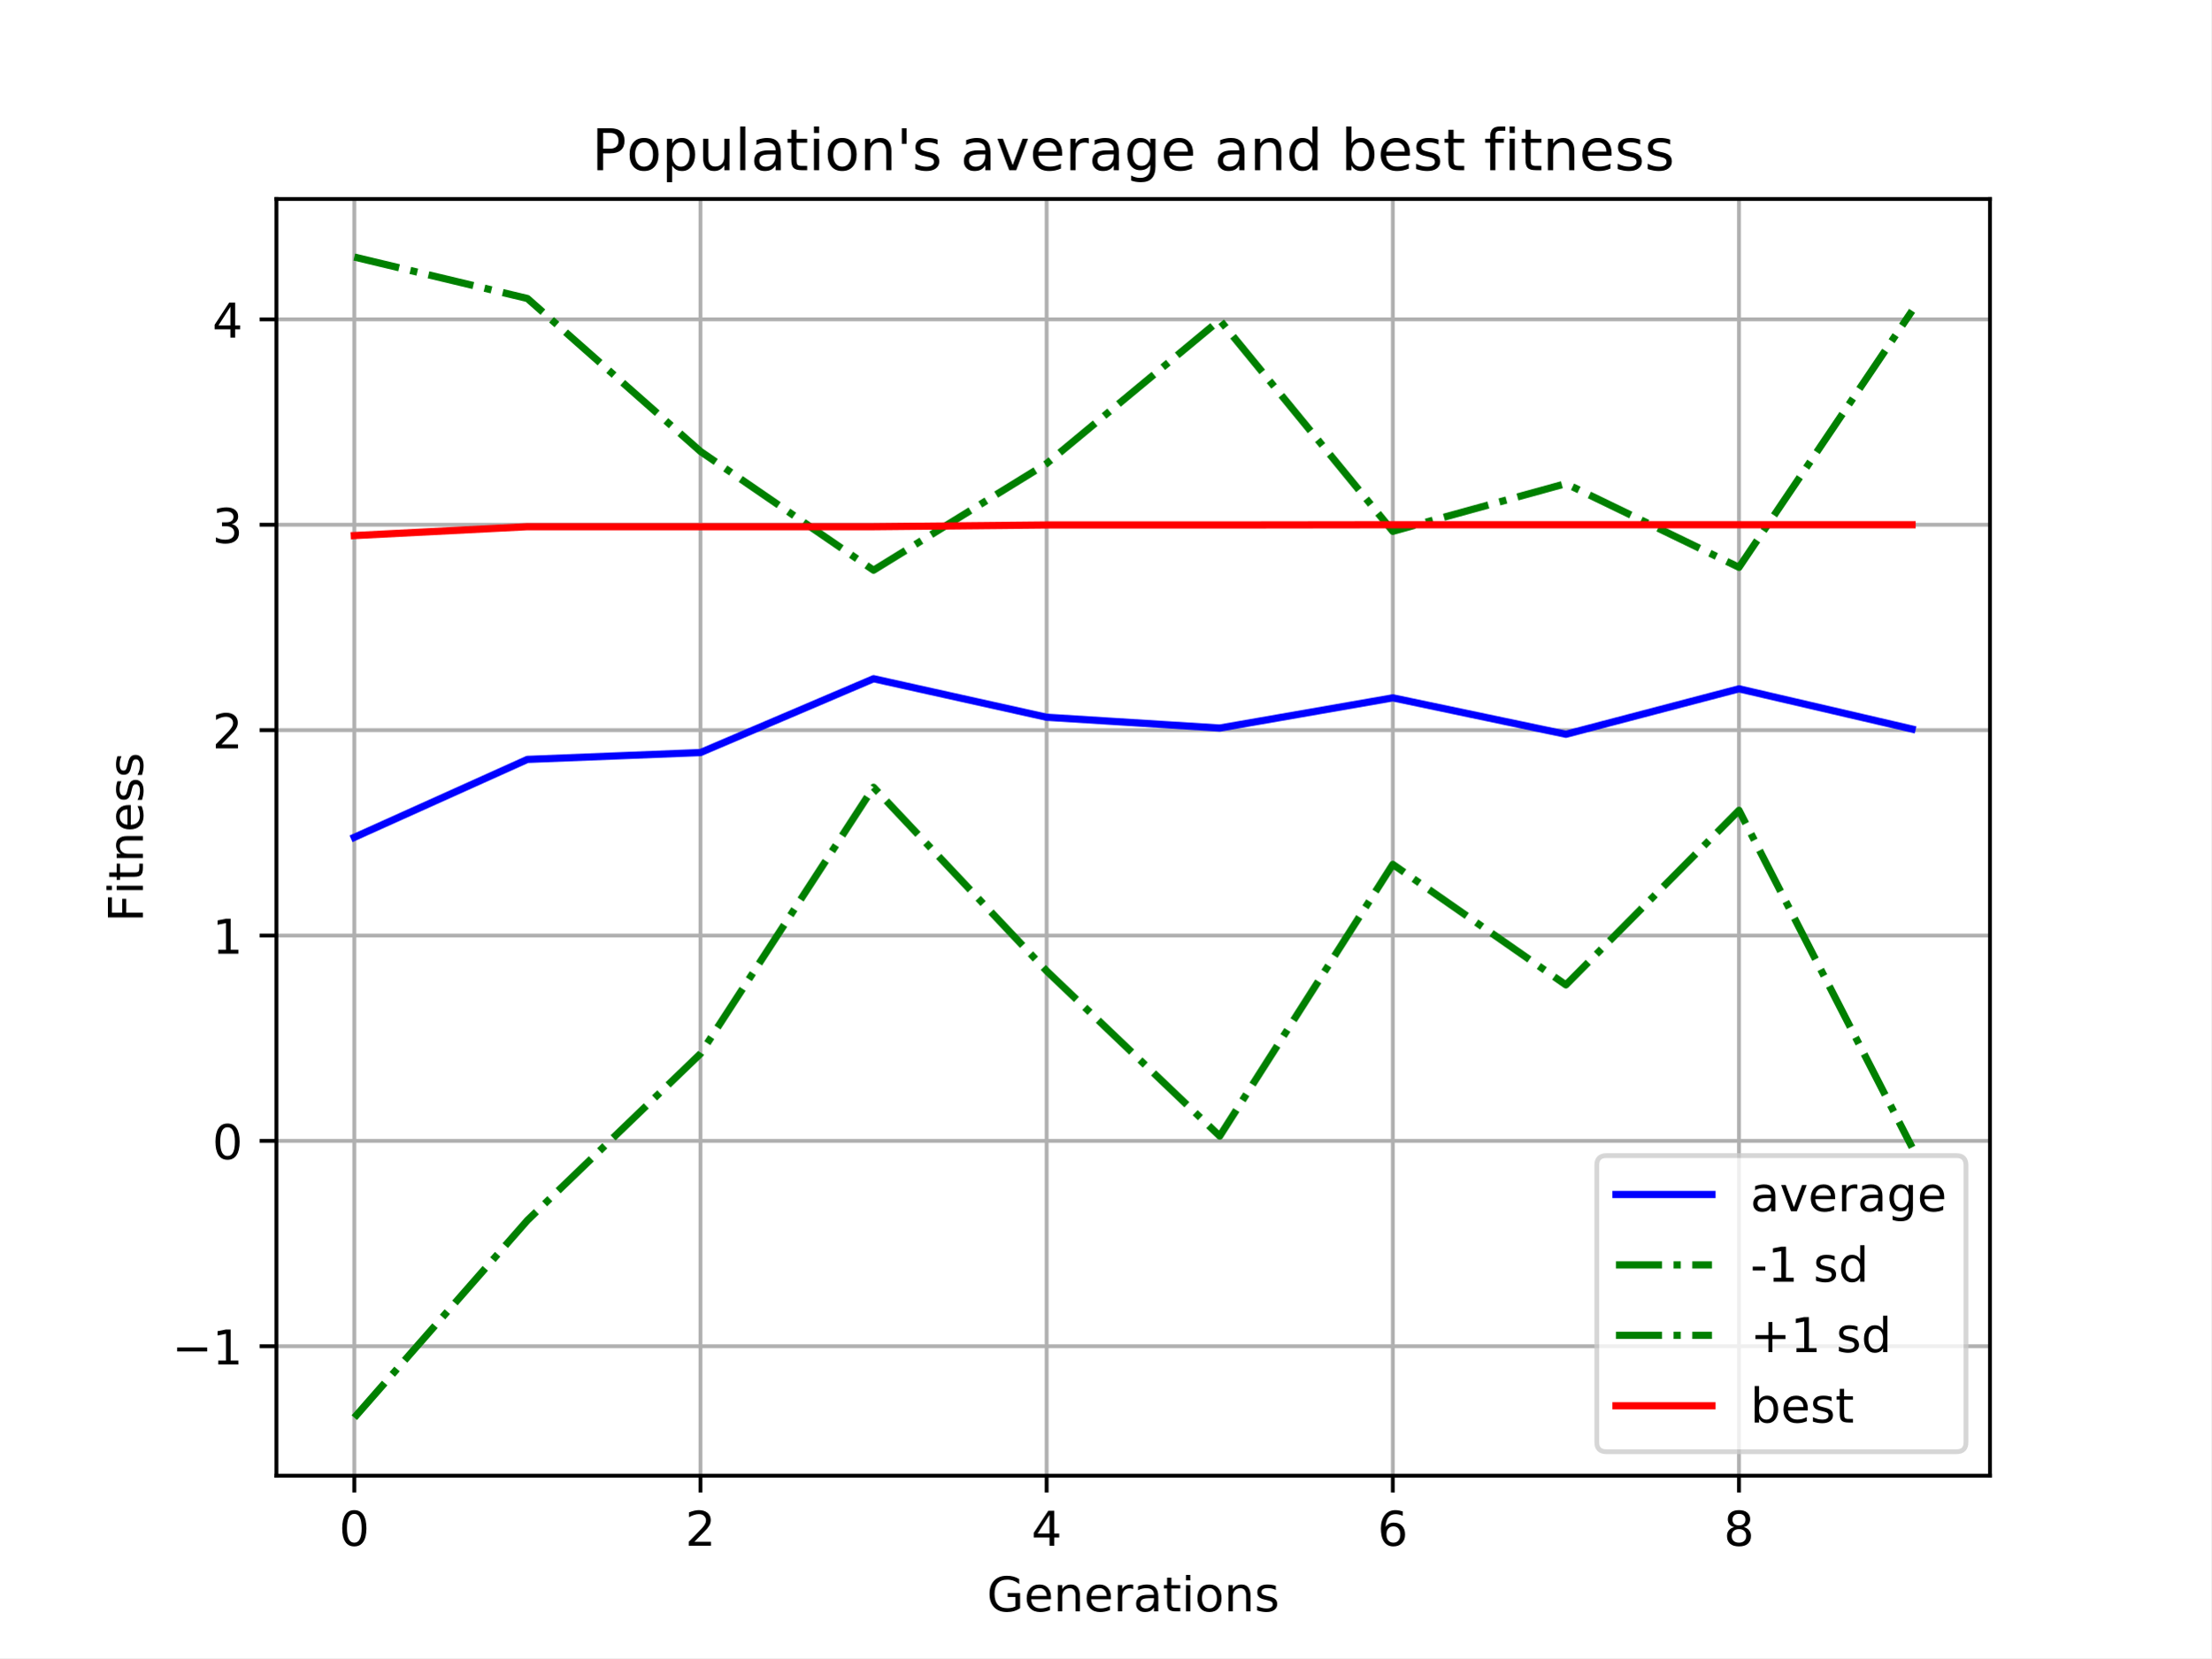
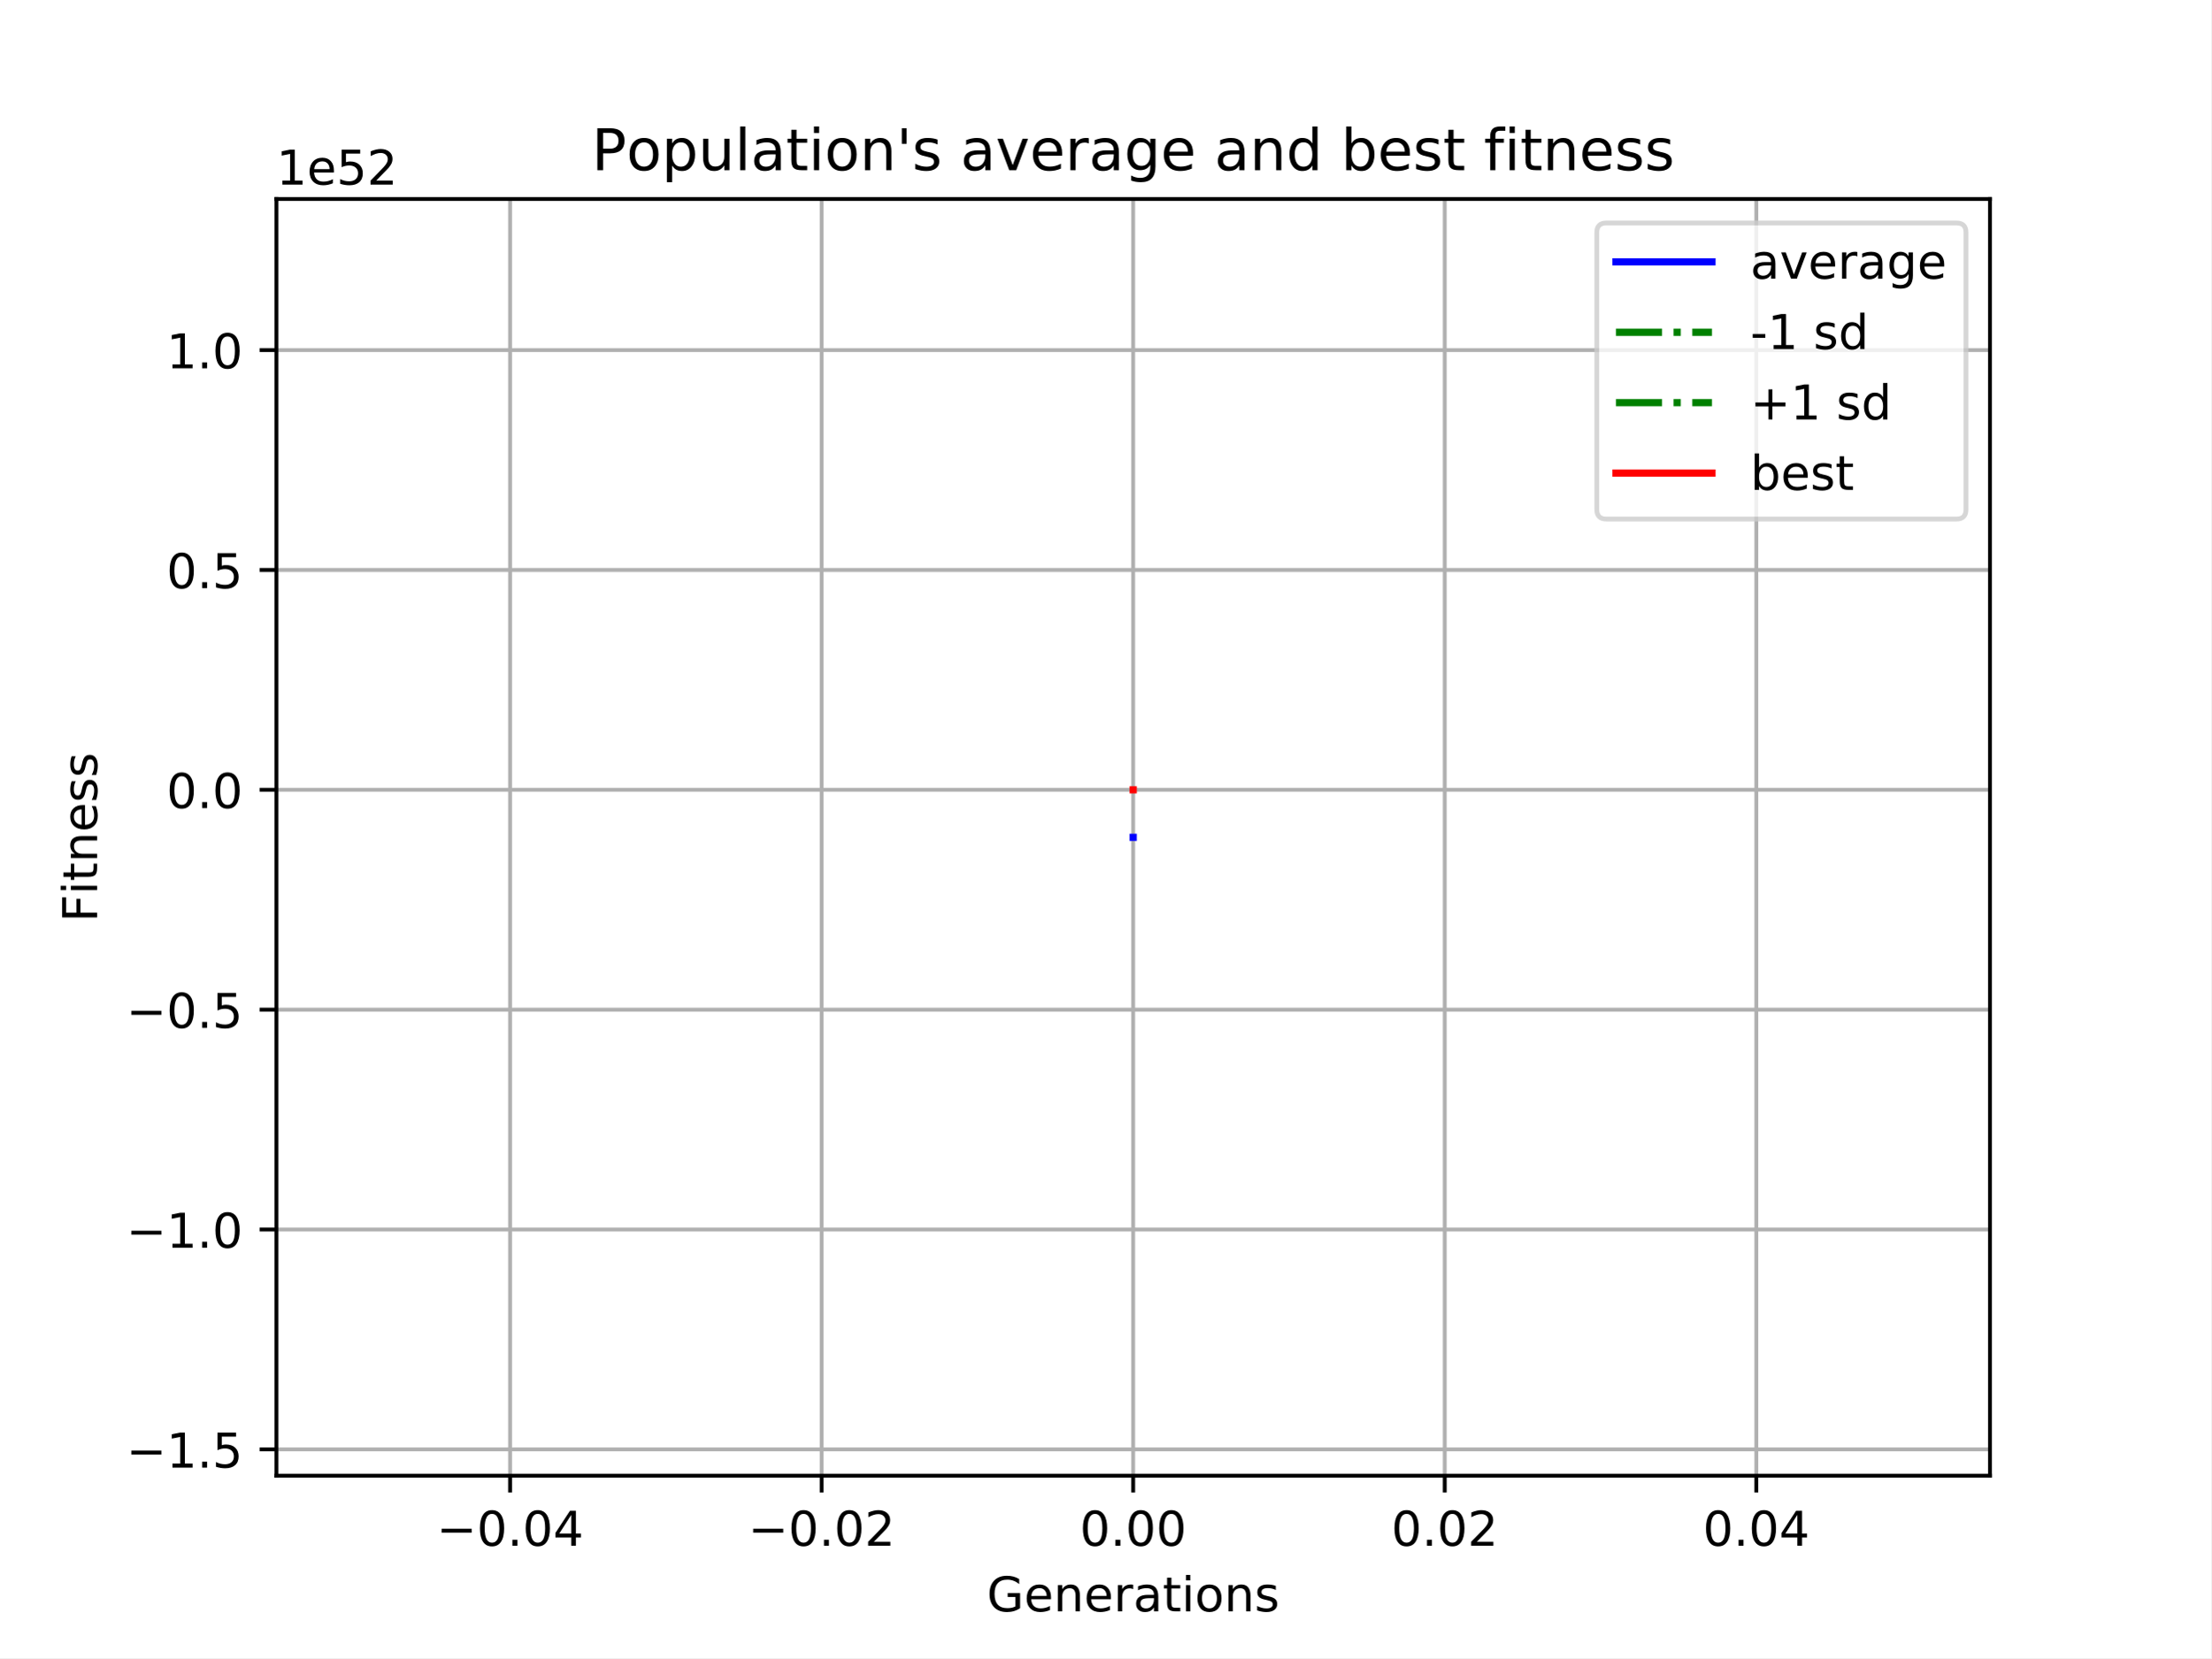
<svg xmlns="http://www.w3.org/2000/svg" xmlns:xlink="http://www.w3.org/1999/xlink" height="345.6pt" version="1.1" viewBox="0 0 460.8 345.6" width="460.8pt">
  <defs>
    <style type="text/css">
*{stroke-linecap:butt;stroke-linejoin:round;}
  </style>
  </defs>
  <g id="figure_1">
    <g id="patch_1">
      <path d="M 0 345.6  L 460.8 345.6  L 460.8 0  L 0 0  z " style="fill:#ffffff;" />
    </g>
    <g id="axes_1">
      <g id="patch_2">
        <path d="M 57.6 307.584  L 414.72 307.584  L 414.72 41.472  L 57.6 41.472  z " style="fill:#ffffff;" />
      </g>
      <g id="matplotlib.axis_1">
        <g id="xtick_1">
          <g id="line2d_1">
-             <path clip-path="url(#p80ff43884c)" d="M 73.833 307.584  L 73.833 41.472  " style="fill:none;stroke:#b0b0b0;stroke-linecap:square;stroke-width:0.8;" />
+             <path clip-path="url(#peaf23729f9)" d="M 106.298 307.584  L 106.298 41.472  " style="fill:none;stroke:#b0b0b0;stroke-linecap:square;stroke-width:0.8;" />
          </g>
          <g id="line2d_2">
            <defs>
-               <path d="M 0 0  L 0 3.5  " id="m657354c89e" style="stroke:#000000;stroke-width:0.8;" />
+               <path d="M 0 0  L 0 3.5  " id="m3211b37a2e" style="stroke:#000000;stroke-width:0.8;" />
            </defs>
            <g>
-               <use style="stroke:#000000;stroke-width:0.8;" x="73.833" xlink:href="#m657354c89e" y="307.584" />
+               <use style="stroke:#000000;stroke-width:0.8;" x="106.298" xlink:href="#m3211b37a2e" y="307.584" />
            </g>
          </g>
          <g id="text_1">
            <defs>
+               <path d="M 10.594 35.5  L 73.188 35.5  L 73.188 27.203  L 10.594 27.203  z " id="DejaVuSans-8722" />
              <path d="M 31.781 66.406  Q 24.172 66.406 20.328 58.906  Q 16.5 51.422 16.5 36.375  Q 16.5 21.391 20.328 13.891  Q 24.172 6.391 31.781 6.391  Q 39.453 6.391 43.281 13.891  Q 47.125 21.391 47.125 36.375  Q 47.125 51.422 43.281 58.906  Q 39.453 66.406 31.781 66.406  z M 31.781 74.219  Q 44.047 74.219 50.516 64.516  Q 56.984 54.828 56.984 36.375  Q 56.984 17.969 50.516 8.266  Q 44.047 -1.422 31.781 -1.422  Q 19.531 -1.422 13.062 8.266  Q 6.594 17.969 6.594 36.375  Q 6.594 54.828 13.062 64.516  Q 19.531 74.219 31.781 74.219  z " id="DejaVuSans-48" />
+               <path d="M 10.688 12.406  L 21 12.406  L 21 0  L 10.688 0  z " id="DejaVuSans-46" />
+               <path d="M 37.797 64.312  L 12.891 25.391  L 37.797 25.391  z M 35.203 72.906  L 47.609 72.906  L 47.609 25.391  L 58.016 25.391  L 58.016 17.188  L 47.609 17.188  L 47.609 0  L 37.797 0  L 37.797 17.188  L 4.891 17.188  L 4.891 26.703  z " id="DejaVuSans-52" />
            </defs>
-             <g transform="translate(70.65148 322.1824)scale(0.1 -0.1)">
-               <use xlink:href="#DejaVuSans-48" />
+             <g transform="translate(90.97553 322.1824)scale(0.1 -0.1)">
+               <use xlink:href="#DejaVuSans-8722" />
+               <use x="83.789" xlink:href="#DejaVuSans-48" />
+               <use x="147.412" xlink:href="#DejaVuSans-46" />
+               <use x="179.199" xlink:href="#DejaVuSans-48" />
+               <use x="242.822" xlink:href="#DejaVuSans-52" />
            </g>
          </g>
        </g>
        <g id="xtick_2">
          <g id="line2d_3">
-             <path clip-path="url(#p80ff43884c)" d="M 145.978 307.584  L 145.978 41.472  " style="fill:none;stroke:#b0b0b0;stroke-linecap:square;stroke-width:0.8;" />
+             <path clip-path="url(#peaf23729f9)" d="M 171.229 307.584  L 171.229 41.472  " style="fill:none;stroke:#b0b0b0;stroke-linecap:square;stroke-width:0.8;" />
          </g>
          <g id="line2d_4">
            <g>
-               <use style="stroke:#000000;stroke-width:0.8;" x="145.978" xlink:href="#m657354c89e" y="307.584" />
+               <use style="stroke:#000000;stroke-width:0.8;" x="171.229" xlink:href="#m3211b37a2e" y="307.584" />
            </g>
          </g>
          <g id="text_2">
            <defs>
              <path d="M 19.188 8.297  L 53.609 8.297  L 53.609 0  L 7.328 0  L 7.328 8.297  Q 12.938 14.109 22.625 23.891  Q 32.328 33.688 34.812 36.531  Q 39.547 41.844 41.422 45.531  Q 43.312 49.219 43.312 52.781  Q 43.312 58.594 39.234 62.25  Q 35.156 65.922 28.609 65.922  Q 23.969 65.922 18.812 64.312  Q 13.672 62.703 7.812 59.422  L 7.812 69.391  Q 13.766 71.781 18.938 73  Q 24.125 74.219 28.422 74.219  Q 39.75 74.219 46.484 68.547  Q 53.219 62.891 53.219 53.422  Q 53.219 48.922 51.531 44.891  Q 49.859 40.875 45.406 35.406  Q 44.188 33.984 37.641 27.219  Q 31.109 20.453 19.188 8.297  z " id="DejaVuSans-50" />
            </defs>
-             <g transform="translate(142.7969 322.1824)scale(0.1 -0.1)">
-               <use xlink:href="#DejaVuSans-50" />
+             <g transform="translate(155.9064 322.1824)scale(0.1 -0.1)">
+               <use xlink:href="#DejaVuSans-8722" />
+               <use x="83.789" xlink:href="#DejaVuSans-48" />
+               <use x="147.412" xlink:href="#DejaVuSans-46" />
+               <use x="179.199" xlink:href="#DejaVuSans-48" />
+               <use x="242.822" xlink:href="#DejaVuSans-50" />
            </g>
          </g>
        </g>
        <g id="xtick_3">
          <g id="line2d_5">
-             <path clip-path="url(#p80ff43884c)" d="M 218.124 307.584  L 218.124 41.472  " style="fill:none;stroke:#b0b0b0;stroke-linecap:square;stroke-width:0.8;" />
+             <path clip-path="url(#peaf23729f9)" d="M 236.16 307.584  L 236.16 41.472  " style="fill:none;stroke:#b0b0b0;stroke-linecap:square;stroke-width:0.8;" />
          </g>
          <g id="line2d_6">
            <g>
-               <use style="stroke:#000000;stroke-width:0.8;" x="218.124" xlink:href="#m657354c89e" y="307.584" />
+               <use style="stroke:#000000;stroke-width:0.8;" x="236.16" xlink:href="#m3211b37a2e" y="307.584" />
            </g>
          </g>
          <g id="text_3">
-             <defs>
-               <path d="M 37.797 64.312  L 12.891 25.391  L 37.797 25.391  z M 35.203 72.906  L 47.609 72.906  L 47.609 25.391  L 58.016 25.391  L 58.016 17.188  L 47.609 17.188  L 47.609 0  L 37.797 0  L 37.797 17.188  L 4.891 17.188  L 4.891 26.703  z " id="DejaVuSans-52" />
-             </defs>
-             <g transform="translate(214.9424 322.1824)scale(0.1 -0.1)">
-               <use xlink:href="#DejaVuSans-52" />
+             <g transform="translate(225.0272 322.1824)scale(0.1 -0.1)">
+               <use xlink:href="#DejaVuSans-48" />
+               <use x="63.623" xlink:href="#DejaVuSans-46" />
+               <use x="95.41" xlink:href="#DejaVuSans-48" />
+               <use x="159.033" xlink:href="#DejaVuSans-48" />
            </g>
          </g>
        </g>
        <g id="xtick_4">
          <g id="line2d_7">
-             <path clip-path="url(#p80ff43884c)" d="M 290.269 307.584  L 290.269 41.472  " style="fill:none;stroke:#b0b0b0;stroke-linecap:square;stroke-width:0.8;" />
+             <path clip-path="url(#peaf23729f9)" d="M 301.091 307.584  L 301.091 41.472  " style="fill:none;stroke:#b0b0b0;stroke-linecap:square;stroke-width:0.8;" />
          </g>
          <g id="line2d_8">
            <g>
-               <use style="stroke:#000000;stroke-width:0.8;" x="290.269" xlink:href="#m657354c89e" y="307.584" />
+               <use style="stroke:#000000;stroke-width:0.8;" x="301.091" xlink:href="#m3211b37a2e" y="307.584" />
            </g>
          </g>
          <g id="text_4">
-             <defs>
-               <path d="M 33.016 40.375  Q 26.375 40.375 22.484 35.828  Q 18.609 31.297 18.609 23.391  Q 18.609 15.531 22.484 10.953  Q 26.375 6.391 33.016 6.391  Q 39.656 6.391 43.531 10.953  Q 47.406 15.531 47.406 23.391  Q 47.406 31.297 43.531 35.828  Q 39.656 40.375 33.016 40.375  z M 52.594 71.297  L 52.594 62.312  Q 48.875 64.062 45.094 64.984  Q 41.312 65.922 37.594 65.922  Q 27.828 65.922 22.672 59.328  Q 17.531 52.734 16.797 39.406  Q 19.672 43.656 24.016 45.922  Q 28.375 48.188 33.594 48.188  Q 44.578 48.188 50.953 41.516  Q 57.328 34.859 57.328 23.391  Q 57.328 12.156 50.688 5.359  Q 44.047 -1.422 33.016 -1.422  Q 20.359 -1.422 13.672 8.266  Q 6.984 17.969 6.984 36.375  Q 6.984 53.656 15.188 63.938  Q 23.391 74.219 37.203 74.219  Q 40.922 74.219 44.703 73.484  Q 48.484 72.75 52.594 71.297  z " id="DejaVuSans-54" />
-             </defs>
-             <g transform="translate(287.0878 322.1824)scale(0.1 -0.1)">
-               <use xlink:href="#DejaVuSans-54" />
+             <g transform="translate(289.9581 322.1824)scale(0.1 -0.1)">
+               <use xlink:href="#DejaVuSans-48" />
+               <use x="63.623" xlink:href="#DejaVuSans-46" />
+               <use x="95.41" xlink:href="#DejaVuSans-48" />
+               <use x="159.033" xlink:href="#DejaVuSans-50" />
            </g>
          </g>
        </g>
        <g id="xtick_5">
          <g id="line2d_9">
-             <path clip-path="url(#p80ff43884c)" d="M 362.415 307.584  L 362.415 41.472  " style="fill:none;stroke:#b0b0b0;stroke-linecap:square;stroke-width:0.8;" />
+             <path clip-path="url(#peaf23729f9)" d="M 366.022 307.584  L 366.022 41.472  " style="fill:none;stroke:#b0b0b0;stroke-linecap:square;stroke-width:0.8;" />
          </g>
          <g id="line2d_10">
            <g>
-               <use style="stroke:#000000;stroke-width:0.8;" x="362.415" xlink:href="#m657354c89e" y="307.584" />
+               <use style="stroke:#000000;stroke-width:0.8;" x="366.022" xlink:href="#m3211b37a2e" y="307.584" />
            </g>
          </g>
          <g id="text_5">
-             <defs>
-               <path d="M 31.781 34.625  Q 24.75 34.625 20.719 30.859  Q 16.703 27.094 16.703 20.516  Q 16.703 13.922 20.719 10.156  Q 24.75 6.391 31.781 6.391  Q 38.812 6.391 42.859 10.172  Q 46.922 13.969 46.922 20.516  Q 46.922 27.094 42.891 30.859  Q 38.875 34.625 31.781 34.625  z M 21.922 38.812  Q 15.578 40.375 12.031 44.719  Q 8.5 49.078 8.5 55.328  Q 8.5 64.062 14.719 69.141  Q 20.953 74.219 31.781 74.219  Q 42.672 74.219 48.875 69.141  Q 55.078 64.062 55.078 55.328  Q 55.078 49.078 51.531 44.719  Q 48 40.375 41.703 38.812  Q 48.828 37.156 52.797 32.312  Q 56.781 27.484 56.781 20.516  Q 56.781 9.906 50.312 4.234  Q 43.844 -1.422 31.781 -1.422  Q 19.734 -1.422 13.25 4.234  Q 6.781 9.906 6.781 20.516  Q 6.781 27.484 10.781 32.312  Q 14.797 37.156 21.922 38.812  z M 18.312 54.391  Q 18.312 48.734 21.844 45.562  Q 25.391 42.391 31.781 42.391  Q 38.141 42.391 41.719 45.562  Q 45.312 48.734 45.312 54.391  Q 45.312 60.062 41.719 63.234  Q 38.141 66.406 31.781 66.406  Q 25.391 66.406 21.844 63.234  Q 18.312 60.062 18.312 54.391  z " id="DejaVuSans-56" />
-             </defs>
-             <g transform="translate(359.2333 322.1824)scale(0.1 -0.1)">
-               <use xlink:href="#DejaVuSans-56" />
+             <g transform="translate(354.889 322.1824)scale(0.1 -0.1)">
+               <use xlink:href="#DejaVuSans-48" />
+               <use x="63.623" xlink:href="#DejaVuSans-46" />
+               <use x="95.41" xlink:href="#DejaVuSans-48" />
+               <use x="159.033" xlink:href="#DejaVuSans-52" />
            </g>
          </g>
        </g>
        <g id="text_6">
          <defs>
            <path d="M 59.516 10.406  L 59.516 29.984  L 43.406 29.984  L 43.406 38.094  L 69.281 38.094  L 69.281 6.781  Q 63.578 2.734 56.688 0.656  Q 49.812 -1.422 42 -1.422  Q 24.906 -1.422 15.25 8.562  Q 5.609 18.562 5.609 36.375  Q 5.609 54.25 15.25 64.234  Q 24.906 74.219 42 74.219  Q 49.125 74.219 55.547 72.453  Q 61.969 70.703 67.391 67.281  L 67.391 56.781  Q 61.922 61.422 55.766 63.766  Q 49.609 66.109 42.828 66.109  Q 29.438 66.109 22.719 58.641  Q 16.016 51.172 16.016 36.375  Q 16.016 21.625 22.719 14.156  Q 29.438 6.688 42.828 6.688  Q 48.047 6.688 52.141 7.594  Q 56.25 8.5 59.516 10.406  z " id="DejaVuSans-71" />
            <path d="M 56.203 29.594  L 56.203 25.203  L 14.891 25.203  Q 15.484 15.922 20.484 11.062  Q 25.484 6.203 34.422 6.203  Q 39.594 6.203 44.453 7.469  Q 49.312 8.734 54.109 11.281  L 54.109 2.781  Q 49.266 0.734 44.188 -0.344  Q 39.109 -1.422 33.891 -1.422  Q 20.797 -1.422 13.156 6.188  Q 5.516 13.812 5.516 26.812  Q 5.516 40.234 12.766 48.109  Q 20.016 56 32.328 56  Q 43.359 56 49.781 48.891  Q 56.203 41.797 56.203 29.594  z M 47.219 32.234  Q 47.125 39.594 43.094 43.984  Q 39.062 48.391 32.422 48.391  Q 24.906 48.391 20.391 44.141  Q 15.875 39.891 15.188 32.172  z " id="DejaVuSans-101" />
            <path d="M 54.891 33.016  L 54.891 0  L 45.906 0  L 45.906 32.719  Q 45.906 40.484 42.875 44.328  Q 39.844 48.188 33.797 48.188  Q 26.516 48.188 22.312 43.547  Q 18.109 38.922 18.109 30.906  L 18.109 0  L 9.078 0  L 9.078 54.688  L 18.109 54.688  L 18.109 46.188  Q 21.344 51.125 25.703 53.562  Q 30.078 56 35.797 56  Q 45.219 56 50.047 50.172  Q 54.891 44.344 54.891 33.016  z " id="DejaVuSans-110" />
            <path d="M 41.109 46.297  Q 39.594 47.172 37.812 47.578  Q 36.031 48 33.891 48  Q 26.266 48 22.188 43.047  Q 18.109 38.094 18.109 28.812  L 18.109 0  L 9.078 0  L 9.078 54.688  L 18.109 54.688  L 18.109 46.188  Q 20.953 51.172 25.484 53.578  Q 30.031 56 36.531 56  Q 37.453 56 38.578 55.875  Q 39.703 55.766 41.062 55.516  z " id="DejaVuSans-114" />
            <path d="M 34.281 27.484  Q 23.391 27.484 19.188 25  Q 14.984 22.516 14.984 16.5  Q 14.984 11.719 18.141 8.906  Q 21.297 6.109 26.703 6.109  Q 34.188 6.109 38.703 11.406  Q 43.219 16.703 43.219 25.484  L 43.219 27.484  z M 52.203 31.203  L 52.203 0  L 43.219 0  L 43.219 8.297  Q 40.141 3.328 35.547 0.953  Q 30.953 -1.422 24.312 -1.422  Q 15.922 -1.422 10.953 3.297  Q 6 8.016 6 15.922  Q 6 25.141 12.172 29.828  Q 18.359 34.516 30.609 34.516  L 43.219 34.516  L 43.219 35.406  Q 43.219 41.609 39.141 45  Q 35.062 48.391 27.688 48.391  Q 23 48.391 18.547 47.266  Q 14.109 46.141 10.016 43.891  L 10.016 52.203  Q 14.938 54.109 19.578 55.047  Q 24.219 56 28.609 56  Q 40.484 56 46.344 49.844  Q 52.203 43.703 52.203 31.203  z " id="DejaVuSans-97" />
            <path d="M 18.312 70.219  L 18.312 54.688  L 36.812 54.688  L 36.812 47.703  L 18.312 47.703  L 18.312 18.016  Q 18.312 11.328 20.141 9.422  Q 21.969 7.516 27.594 7.516  L 36.812 7.516  L 36.812 0  L 27.594 0  Q 17.188 0 13.234 3.875  Q 9.281 7.766 9.281 18.016  L 9.281 47.703  L 2.688 47.703  L 2.688 54.688  L 9.281 54.688  L 9.281 70.219  z " id="DejaVuSans-116" />
            <path d="M 9.422 54.688  L 18.406 54.688  L 18.406 0  L 9.422 0  z M 9.422 75.984  L 18.406 75.984  L 18.406 64.594  L 9.422 64.594  z " id="DejaVuSans-105" />
            <path d="M 30.609 48.391  Q 23.391 48.391 19.188 42.75  Q 14.984 37.109 14.984 27.297  Q 14.984 17.484 19.156 11.844  Q 23.344 6.203 30.609 6.203  Q 37.797 6.203 41.984 11.859  Q 46.188 17.531 46.188 27.297  Q 46.188 37.016 41.984 42.703  Q 37.797 48.391 30.609 48.391  z M 30.609 56  Q 42.328 56 49.016 48.375  Q 55.719 40.766 55.719 27.297  Q 55.719 13.875 49.016 6.219  Q 42.328 -1.422 30.609 -1.422  Q 18.844 -1.422 12.172 6.219  Q 5.516 13.875 5.516 27.297  Q 5.516 40.766 12.172 48.375  Q 18.844 56 30.609 56  z " id="DejaVuSans-111" />
            <path d="M 44.281 53.078  L 44.281 44.578  Q 40.484 46.531 36.375 47.5  Q 32.281 48.484 27.875 48.484  Q 21.188 48.484 17.844 46.438  Q 14.5 44.391 14.5 40.281  Q 14.5 37.156 16.891 35.375  Q 19.281 33.594 26.516 31.984  L 29.594 31.297  Q 39.156 29.25 43.188 25.516  Q 47.219 21.781 47.219 15.094  Q 47.219 7.469 41.188 3.016  Q 35.156 -1.422 24.609 -1.422  Q 20.219 -1.422 15.453 -0.562  Q 10.688 0.297 5.422 2  L 5.422 11.281  Q 10.406 8.688 15.234 7.391  Q 20.062 6.109 24.812 6.109  Q 31.156 6.109 34.562 8.281  Q 37.984 10.453 37.984 14.406  Q 37.984 18.062 35.516 20.016  Q 33.062 21.969 24.703 23.781  L 21.578 24.516  Q 13.234 26.266 9.516 29.906  Q 5.812 33.547 5.812 39.891  Q 5.812 47.609 11.281 51.797  Q 16.75 56 26.812 56  Q 31.781 56 36.172 55.266  Q 40.578 54.547 44.281 53.078  z " id="DejaVuSans-115" />
          </defs>
          <g transform="translate(205.6623 335.8606)scale(0.1 -0.1)">
            <use xlink:href="#DejaVuSans-71" />
            <use x="77.49" xlink:href="#DejaVuSans-101" />
            <use x="139.014" xlink:href="#DejaVuSans-110" />
            <use x="202.393" xlink:href="#DejaVuSans-101" />
            <use x="263.916" xlink:href="#DejaVuSans-114" />
            <use x="305.029" xlink:href="#DejaVuSans-97" />
            <use x="366.309" xlink:href="#DejaVuSans-116" />
            <use x="405.518" xlink:href="#DejaVuSans-105" />
            <use x="433.301" xlink:href="#DejaVuSans-111" />
            <use x="494.482" xlink:href="#DejaVuSans-110" />
            <use x="557.861" xlink:href="#DejaVuSans-115" />
          </g>
        </g>
      </g>
      <g id="matplotlib.axis_2">
        <g id="ytick_1">
          <g id="line2d_11">
-             <path clip-path="url(#p80ff43884c)" d="M 57.6 280.607  L 414.72 280.607  " style="fill:none;stroke:#b0b0b0;stroke-linecap:square;stroke-width:0.8;" />
+             <path clip-path="url(#peaf23729f9)" d="M 57.6 302.096  L 414.72 302.096  " style="fill:none;stroke:#b0b0b0;stroke-linecap:square;stroke-width:0.8;" />
          </g>
          <g id="line2d_12">
            <defs>
-               <path d="M 0 0  L -3.5 0  " id="md563f2ed49" style="stroke:#000000;stroke-width:0.8;" />
+               <path d="M 0 0  L -3.5 0  " id="m94316047fb" style="stroke:#000000;stroke-width:0.8;" />
            </defs>
            <g>
-               <use style="stroke:#000000;stroke-width:0.8;" x="57.6" xlink:href="#md563f2ed49" y="280.607" />
+               <use style="stroke:#000000;stroke-width:0.8;" x="57.6" xlink:href="#m94316047fb" y="302.096" />
            </g>
          </g>
          <g id="text_7">
            <defs>
-               <path d="M 10.594 35.5  L 73.188 35.5  L 73.188 27.203  L 10.594 27.203  z " id="DejaVuSans-8722" />
              <path d="M 12.406 8.297  L 28.516 8.297  L 28.516 63.922  L 10.984 60.406  L 10.984 69.391  L 28.422 72.906  L 38.281 72.906  L 38.281 8.297  L 54.391 8.297  L 54.391 0  L 12.406 0  z " id="DejaVuSans-49" />
+               <path d="M 10.797 72.906  L 49.516 72.906  L 49.516 64.594  L 19.828 64.594  L 19.828 46.734  Q 21.969 47.469 24.109 47.828  Q 26.266 48.188 28.422 48.188  Q 40.625 48.188 47.75 41.5  Q 54.891 34.812 54.891 23.391  Q 54.891 11.625 47.562 5.094  Q 40.234 -1.422 26.906 -1.422  Q 22.312 -1.422 17.547 -0.641  Q 12.797 0.141 7.719 1.703  L 7.719 11.625  Q 12.109 9.234 16.797 8.062  Q 21.484 6.891 26.703 6.891  Q 35.156 6.891 40.078 11.328  Q 45.016 15.766 45.016 23.391  Q 45.016 31 40.078 35.438  Q 35.156 39.891 26.703 39.891  Q 22.75 39.891 18.812 39.016  Q 14.891 38.141 10.797 36.281  z " id="DejaVuSans-53" />
            </defs>
-             <g transform="translate(35.85781 284.4066)scale(0.1 -0.1)">
+             <g transform="translate(26.31719 305.8953)scale(0.1 -0.1)">
              <use xlink:href="#DejaVuSans-8722" />
              <use x="83.789" xlink:href="#DejaVuSans-49" />
+               <use x="147.412" xlink:href="#DejaVuSans-46" />
+               <use x="179.199" xlink:href="#DejaVuSans-53" />
            </g>
          </g>
        </g>
        <g id="ytick_2">
          <g id="line2d_13">
-             <path clip-path="url(#p80ff43884c)" d="M 57.6 237.798  L 414.72 237.798  " style="fill:none;stroke:#b0b0b0;stroke-linecap:square;stroke-width:0.8;" />
+             <path clip-path="url(#peaf23729f9)" d="M 57.6 256.27  L 414.72 256.27  " style="fill:none;stroke:#b0b0b0;stroke-linecap:square;stroke-width:0.8;" />
          </g>
          <g id="line2d_14">
            <g>
-               <use style="stroke:#000000;stroke-width:0.8;" x="57.6" xlink:href="#md563f2ed49" y="237.798" />
+               <use style="stroke:#000000;stroke-width:0.8;" x="57.6" xlink:href="#m94316047fb" y="256.27" />
            </g>
          </g>
          <g id="text_8">
-             <g transform="translate(44.2375 241.5976)scale(0.1 -0.1)">
-               <use xlink:href="#DejaVuSans-48" />
+             <g transform="translate(26.31719 260.0695)scale(0.1 -0.1)">
+               <use xlink:href="#DejaVuSans-8722" />
+               <use x="83.789" xlink:href="#DejaVuSans-49" />
+               <use x="147.412" xlink:href="#DejaVuSans-46" />
+               <use x="179.199" xlink:href="#DejaVuSans-48" />
            </g>
          </g>
        </g>
        <g id="ytick_3">
          <g id="line2d_15">
-             <path clip-path="url(#p80ff43884c)" d="M 57.6 194.989  L 414.72 194.989  " style="fill:none;stroke:#b0b0b0;stroke-linecap:square;stroke-width:0.8;" />
+             <path clip-path="url(#peaf23729f9)" d="M 57.6 210.444  L 414.72 210.444  " style="fill:none;stroke:#b0b0b0;stroke-linecap:square;stroke-width:0.8;" />
          </g>
          <g id="line2d_16">
            <g>
-               <use style="stroke:#000000;stroke-width:0.8;" x="57.6" xlink:href="#md563f2ed49" y="194.989" />
+               <use style="stroke:#000000;stroke-width:0.8;" x="57.6" xlink:href="#m94316047fb" y="210.444" />
            </g>
          </g>
          <g id="text_9">
-             <g transform="translate(44.2375 198.7887)scale(0.1 -0.1)">
-               <use xlink:href="#DejaVuSans-49" />
+             <g transform="translate(26.31719 214.2436)scale(0.1 -0.1)">
+               <use xlink:href="#DejaVuSans-8722" />
+               <use x="83.789" xlink:href="#DejaVuSans-48" />
+               <use x="147.412" xlink:href="#DejaVuSans-46" />
+               <use x="179.199" xlink:href="#DejaVuSans-53" />
            </g>
          </g>
        </g>
        <g id="ytick_4">
          <g id="line2d_17">
-             <path clip-path="url(#p80ff43884c)" d="M 57.6 152.181  L 414.72 152.181  " style="fill:none;stroke:#b0b0b0;stroke-linecap:square;stroke-width:0.8;" />
+             <path clip-path="url(#peaf23729f9)" d="M 57.6 164.619  L 414.72 164.619  " style="fill:none;stroke:#b0b0b0;stroke-linecap:square;stroke-width:0.8;" />
          </g>
          <g id="line2d_18">
            <g>
-               <use style="stroke:#000000;stroke-width:0.8;" x="57.6" xlink:href="#md563f2ed49" y="152.181" />
+               <use style="stroke:#000000;stroke-width:0.8;" x="57.6" xlink:href="#m94316047fb" y="164.619" />
            </g>
          </g>
          <g id="text_10">
-             <g transform="translate(44.2375 155.9797)scale(0.1 -0.1)">
-               <use xlink:href="#DejaVuSans-50" />
+             <g transform="translate(34.69687 168.4178)scale(0.1 -0.1)">
+               <use xlink:href="#DejaVuSans-48" />
+               <use x="63.623" xlink:href="#DejaVuSans-46" />
+               <use x="95.41" xlink:href="#DejaVuSans-48" />
            </g>
          </g>
        </g>
        <g id="ytick_5">
          <g id="line2d_19">
-             <path clip-path="url(#p80ff43884c)" d="M 57.6 109.372  L 414.72 109.372  " style="fill:none;stroke:#b0b0b0;stroke-linecap:square;stroke-width:0.8;" />
+             <path clip-path="url(#peaf23729f9)" d="M 57.6 118.793  L 414.72 118.793  " style="fill:none;stroke:#b0b0b0;stroke-linecap:square;stroke-width:0.8;" />
          </g>
          <g id="line2d_20">
            <g>
-               <use style="stroke:#000000;stroke-width:0.8;" x="57.6" xlink:href="#md563f2ed49" y="109.372" />
+               <use style="stroke:#000000;stroke-width:0.8;" x="57.6" xlink:href="#m94316047fb" y="118.793" />
            </g>
          </g>
          <g id="text_11">
-             <defs>
-               <path d="M 40.578 39.312  Q 47.656 37.797 51.625 33  Q 55.609 28.219 55.609 21.188  Q 55.609 10.406 48.188 4.484  Q 40.766 -1.422 27.094 -1.422  Q 22.516 -1.422 17.656 -0.516  Q 12.797 0.391 7.625 2.203  L 7.625 11.719  Q 11.719 9.328 16.594 8.109  Q 21.484 6.891 26.812 6.891  Q 36.078 6.891 40.938 10.547  Q 45.797 14.203 45.797 21.188  Q 45.797 27.641 41.281 31.266  Q 36.766 34.906 28.719 34.906  L 20.219 34.906  L 20.219 43.016  L 29.109 43.016  Q 36.375 43.016 40.234 45.922  Q 44.094 48.828 44.094 54.297  Q 44.094 59.906 40.109 62.906  Q 36.141 65.922 28.719 65.922  Q 24.656 65.922 20.016 65.031  Q 15.375 64.156 9.812 62.312  L 9.812 71.094  Q 15.438 72.656 20.344 73.438  Q 25.25 74.219 29.594 74.219  Q 40.828 74.219 47.359 69.109  Q 53.906 64.016 53.906 55.328  Q 53.906 49.266 50.438 45.094  Q 46.969 40.922 40.578 39.312  z " id="DejaVuSans-51" />
-             </defs>
-             <g transform="translate(44.2375 113.1708)scale(0.1 -0.1)">
-               <use xlink:href="#DejaVuSans-51" />
+             <g transform="translate(34.69687 122.5919)scale(0.1 -0.1)">
+               <use xlink:href="#DejaVuSans-48" />
+               <use x="63.623" xlink:href="#DejaVuSans-46" />
+               <use x="95.41" xlink:href="#DejaVuSans-53" />
            </g>
          </g>
        </g>
        <g id="ytick_6">
          <g id="line2d_21">
-             <path clip-path="url(#p80ff43884c)" d="M 57.6 66.563  L 414.72 66.563  " style="fill:none;stroke:#b0b0b0;stroke-linecap:square;stroke-width:0.8;" />
+             <path clip-path="url(#peaf23729f9)" d="M 57.6 72.967  L 414.72 72.967  " style="fill:none;stroke:#b0b0b0;stroke-linecap:square;stroke-width:0.8;" />
          </g>
          <g id="line2d_22">
            <g>
-               <use style="stroke:#000000;stroke-width:0.8;" x="57.6" xlink:href="#md563f2ed49" y="66.563" />
+               <use style="stroke:#000000;stroke-width:0.8;" x="57.6" xlink:href="#m94316047fb" y="72.967" />
            </g>
          </g>
          <g id="text_12">
-             <g transform="translate(44.2375 70.36187)scale(0.1 -0.1)">
-               <use xlink:href="#DejaVuSans-52" />
+             <g transform="translate(34.69687 76.7661)scale(0.1 -0.1)">
+               <use xlink:href="#DejaVuSans-49" />
+               <use x="63.623" xlink:href="#DejaVuSans-46" />
+               <use x="95.41" xlink:href="#DejaVuSans-48" />
            </g>
          </g>
        </g>
        <g id="text_13">
          <defs>
            <path d="M 9.812 72.906  L 51.703 72.906  L 51.703 64.594  L 19.672 64.594  L 19.672 43.109  L 48.578 43.109  L 48.578 34.812  L 19.672 34.812  L 19.672 0  L 9.812 0  z " id="DejaVuSans-70" />
          </defs>
-           <g transform="translate(29.77812 192.2022)rotate(-90)scale(0.1 -0.1)">
+           <g transform="translate(20.2375 192.2022)rotate(-90)scale(0.1 -0.1)">
            <use xlink:href="#DejaVuSans-70" />
            <use x="57.41" xlink:href="#DejaVuSans-105" />
            <use x="85.193" xlink:href="#DejaVuSans-116" />
            <use x="124.402" xlink:href="#DejaVuSans-110" />
            <use x="187.781" xlink:href="#DejaVuSans-101" />
            <use x="249.305" xlink:href="#DejaVuSans-115" />
            <use x="301.404" xlink:href="#DejaVuSans-115" />
          </g>
        </g>
+         <g id="text_14">
+           <g transform="translate(57.6 38.472)scale(0.1 -0.1)">
+             <use xlink:href="#DejaVuSans-49" />
+             <use x="63.623" xlink:href="#DejaVuSans-101" />
+             <use x="125.146" xlink:href="#DejaVuSans-53" />
+             <use x="188.77" xlink:href="#DejaVuSans-50" />
+           </g>
+         </g>
      </g>
      <g id="line2d_23">
-         <path clip-path="url(#p80ff43884c)" d="M 73.833 174.528  L 109.905 158.283  L 145.978 156.854  L 182.051 141.467  L 218.124 149.496  L 254.196 151.747  L 290.269 145.451  L 326.342 153.041  L 362.415 143.57  L 398.487 151.958  " style="fill:none;stroke:#0000ff;stroke-linecap:square;stroke-width:1.5;" />
+         <path clip-path="url(#peaf23729f9)" d="M 236.16 174.528  " style="fill:none;stroke:#0000ff;stroke-linecap:square;stroke-width:1.5;" />
      </g>
      <g id="line2d_24">
-         <path clip-path="url(#p80ff43884c)" d="M 73.833 295.488  L 109.905 254.36  L 145.978 219.623  L 182.051 164.091  L 218.124 202.383  L 254.196 236.798  L 290.269 180.164  L 326.342 205.283  L 362.415 168.897  L 398.487 239.137  " style="fill:none;stroke:#008000;stroke-dasharray:9.6,2.4,1.5,2.4;stroke-dashoffset:0;stroke-width:1.5;" />
+         <path clip-path="url(#peaf23729f9)" d="M 236.16 295.488  " style="fill:none;stroke:#008000;stroke-dasharray:9.6,2.4,1.5,2.4;stroke-dashoffset:0;stroke-width:1.5;" />
      </g>
      <g id="line2d_25">
-         <path clip-path="url(#p80ff43884c)" d="M 73.833 53.568  L 109.905 62.206  L 145.978 94.085  L 182.051 118.842  L 218.124 96.61  L 254.196 66.696  L 290.269 110.739  L 326.342 100.798  L 362.415 118.243  L 398.487 64.779  " style="fill:none;stroke:#008000;stroke-dasharray:9.6,2.4,1.5,2.4;stroke-dashoffset:0;stroke-width:1.5;" />
+         <path clip-path="url(#peaf23729f9)" d="M 236.16 53.568  " style="fill:none;stroke:#008000;stroke-dasharray:9.6,2.4,1.5,2.4;stroke-dashoffset:0;stroke-width:1.5;" />
      </g>
      <g id="line2d_26">
-         <path clip-path="url(#p80ff43884c)" d="M 73.833 111.625  L 109.905 109.776  L 145.978 109.776  L 182.051 109.776  L 218.124 109.418  L 254.196 109.418  L 290.269 109.372  L 326.342 109.372  L 362.415 109.372  L 398.487 109.372  " style="fill:none;stroke:#ff0000;stroke-linecap:square;stroke-width:1.5;" />
+         <path clip-path="url(#peaf23729f9)" d="M 236.16 164.619  " style="fill:none;stroke:#ff0000;stroke-linecap:square;stroke-width:1.5;" />
      </g>
      <g id="patch_3">
        <path d="M 57.6 307.584  L 57.6 41.472  " style="fill:none;stroke:#000000;stroke-linecap:square;stroke-linejoin:miter;stroke-width:0.8;" />
      </g>
      <g id="patch_4">
        <path d="M 414.72 307.584  L 414.72 41.472  " style="fill:none;stroke:#000000;stroke-linecap:square;stroke-linejoin:miter;stroke-width:0.8;" />
      </g>
      <g id="patch_5">
        <path d="M 57.6 307.584  L 414.72 307.584  " style="fill:none;stroke:#000000;stroke-linecap:square;stroke-linejoin:miter;stroke-width:0.8;" />
      </g>
      <g id="patch_6">
        <path d="M 57.6 41.472  L 414.72 41.472  " style="fill:none;stroke:#000000;stroke-linecap:square;stroke-linejoin:miter;stroke-width:0.8;" />
      </g>
-       <g id="text_14">
+       <g id="text_15">
        <defs>
          <path d="M 19.672 64.797  L 19.672 37.406  L 32.078 37.406  Q 38.969 37.406 42.719 40.969  Q 46.484 44.531 46.484 51.125  Q 46.484 57.672 42.719 61.234  Q 38.969 64.797 32.078 64.797  z M 9.812 72.906  L 32.078 72.906  Q 44.344 72.906 50.609 67.359  Q 56.891 61.812 56.891 51.125  Q 56.891 40.328 50.609 34.812  Q 44.344 29.297 32.078 29.297  L 19.672 29.297  L 19.672 0  L 9.812 0  z " id="DejaVuSans-80" />
          <path d="M 18.109 8.203  L 18.109 -20.797  L 9.078 -20.797  L 9.078 54.688  L 18.109 54.688  L 18.109 46.391  Q 20.953 51.266 25.266 53.625  Q 29.594 56 35.594 56  Q 45.562 56 51.781 48.094  Q 58.016 40.188 58.016 27.297  Q 58.016 14.406 51.781 6.484  Q 45.562 -1.422 35.594 -1.422  Q 29.594 -1.422 25.266 0.953  Q 20.953 3.328 18.109 8.203  z M 48.688 27.297  Q 48.688 37.203 44.609 42.844  Q 40.531 48.484 33.406 48.484  Q 26.266 48.484 22.188 42.844  Q 18.109 37.203 18.109 27.297  Q 18.109 17.391 22.188 11.75  Q 26.266 6.109 33.406 6.109  Q 40.531 6.109 44.609 11.75  Q 48.688 17.391 48.688 27.297  z " id="DejaVuSans-112" />
          <path d="M 8.5 21.578  L 8.5 54.688  L 17.484 54.688  L 17.484 21.922  Q 17.484 14.156 20.5 10.266  Q 23.531 6.391 29.594 6.391  Q 36.859 6.391 41.078 11.031  Q 45.312 15.672 45.312 23.688  L 45.312 54.688  L 54.297 54.688  L 54.297 0  L 45.312 0  L 45.312 8.406  Q 42.047 3.422 37.719 1  Q 33.406 -1.422 27.688 -1.422  Q 18.266 -1.422 13.375 4.438  Q 8.5 10.297 8.5 21.578  z M 31.109 56  z " id="DejaVuSans-117" />
          <path d="M 9.422 75.984  L 18.406 75.984  L 18.406 0  L 9.422 0  z " id="DejaVuSans-108" />
          <path d="M 17.922 72.906  L 17.922 45.797  L 9.625 45.797  L 9.625 72.906  z " id="DejaVuSans-39" />
          <path id="DejaVuSans-32" />
          <path d="M 2.984 54.688  L 12.5 54.688  L 29.594 8.797  L 46.688 54.688  L 56.203 54.688  L 35.688 0  L 23.484 0  z " id="DejaVuSans-118" />
          <path d="M 45.406 27.984  Q 45.406 37.75 41.375 43.109  Q 37.359 48.484 30.078 48.484  Q 22.859 48.484 18.828 43.109  Q 14.797 37.75 14.797 27.984  Q 14.797 18.266 18.828 12.891  Q 22.859 7.516 30.078 7.516  Q 37.359 7.516 41.375 12.891  Q 45.406 18.266 45.406 27.984  z M 54.391 6.781  Q 54.391 -7.172 48.188 -13.984  Q 42 -20.797 29.203 -20.797  Q 24.469 -20.797 20.266 -20.094  Q 16.062 -19.391 12.109 -17.922  L 12.109 -9.188  Q 16.062 -11.328 19.922 -12.344  Q 23.781 -13.375 27.781 -13.375  Q 36.625 -13.375 41.016 -8.766  Q 45.406 -4.156 45.406 5.172  L 45.406 9.625  Q 42.625 4.781 38.281 2.391  Q 33.938 0 27.875 0  Q 17.828 0 11.672 7.656  Q 5.516 15.328 5.516 27.984  Q 5.516 40.672 11.672 48.328  Q 17.828 56 27.875 56  Q 33.938 56 38.281 53.609  Q 42.625 51.219 45.406 46.391  L 45.406 54.688  L 54.391 54.688  z " id="DejaVuSans-103" />
          <path d="M 45.406 46.391  L 45.406 75.984  L 54.391 75.984  L 54.391 0  L 45.406 0  L 45.406 8.203  Q 42.578 3.328 38.25 0.953  Q 33.938 -1.422 27.875 -1.422  Q 17.969 -1.422 11.734 6.484  Q 5.516 14.406 5.516 27.297  Q 5.516 40.188 11.734 48.094  Q 17.969 56 27.875 56  Q 33.938 56 38.25 53.625  Q 42.578 51.266 45.406 46.391  z M 14.797 27.297  Q 14.797 17.391 18.875 11.75  Q 22.953 6.109 30.078 6.109  Q 37.203 6.109 41.297 11.75  Q 45.406 17.391 45.406 27.297  Q 45.406 37.203 41.297 42.844  Q 37.203 48.484 30.078 48.484  Q 22.953 48.484 18.875 42.844  Q 14.797 37.203 14.797 27.297  z " id="DejaVuSans-100" />
          <path d="M 48.688 27.297  Q 48.688 37.203 44.609 42.844  Q 40.531 48.484 33.406 48.484  Q 26.266 48.484 22.188 42.844  Q 18.109 37.203 18.109 27.297  Q 18.109 17.391 22.188 11.75  Q 26.266 6.109 33.406 6.109  Q 40.531 6.109 44.609 11.75  Q 48.688 17.391 48.688 27.297  z M 18.109 46.391  Q 20.953 51.266 25.266 53.625  Q 29.594 56 35.594 56  Q 45.562 56 51.781 48.094  Q 58.016 40.188 58.016 27.297  Q 58.016 14.406 51.781 6.484  Q 45.562 -1.422 35.594 -1.422  Q 29.594 -1.422 25.266 0.953  Q 20.953 3.328 18.109 8.203  L 18.109 0  L 9.078 0  L 9.078 75.984  L 18.109 75.984  z " id="DejaVuSans-98" />
          <path d="M 37.109 75.984  L 37.109 68.5  L 28.516 68.5  Q 23.688 68.5 21.797 66.547  Q 19.922 64.594 19.922 59.516  L 19.922 54.688  L 34.719 54.688  L 34.719 47.703  L 19.922 47.703  L 19.922 0  L 10.891 0  L 10.891 47.703  L 2.297 47.703  L 2.297 54.688  L 10.891 54.688  L 10.891 58.5  Q 10.891 67.625 15.141 71.797  Q 19.391 75.984 28.609 75.984  z " id="DejaVuSans-102" />
        </defs>
        <g transform="translate(123.315 35.472)scale(0.12 -0.12)">
          <use xlink:href="#DejaVuSans-80" />
          <use x="60.256" xlink:href="#DejaVuSans-111" />
          <use x="121.438" xlink:href="#DejaVuSans-112" />
          <use x="184.914" xlink:href="#DejaVuSans-117" />
          <use x="248.293" xlink:href="#DejaVuSans-108" />
          <use x="276.076" xlink:href="#DejaVuSans-97" />
          <use x="337.355" xlink:href="#DejaVuSans-116" />
          <use x="376.564" xlink:href="#DejaVuSans-105" />
          <use x="404.348" xlink:href="#DejaVuSans-111" />
          <use x="465.529" xlink:href="#DejaVuSans-110" />
          <use x="528.908" xlink:href="#DejaVuSans-39" />
          <use x="556.398" xlink:href="#DejaVuSans-115" />
          <use x="608.498" xlink:href="#DejaVuSans-32" />
          <use x="640.285" xlink:href="#DejaVuSans-97" />
          <use x="701.564" xlink:href="#DejaVuSans-118" />
          <use x="760.744" xlink:href="#DejaVuSans-101" />
          <use x="822.268" xlink:href="#DejaVuSans-114" />
          <use x="863.381" xlink:href="#DejaVuSans-97" />
          <use x="924.66" xlink:href="#DejaVuSans-103" />
          <use x="988.137" xlink:href="#DejaVuSans-101" />
          <use x="1049.66" xlink:href="#DejaVuSans-32" />
          <use x="1081.447" xlink:href="#DejaVuSans-97" />
          <use x="1142.727" xlink:href="#DejaVuSans-110" />
          <use x="1206.105" xlink:href="#DejaVuSans-100" />
          <use x="1269.582" xlink:href="#DejaVuSans-32" />
          <use x="1301.369" xlink:href="#DejaVuSans-98" />
          <use x="1364.846" xlink:href="#DejaVuSans-101" />
          <use x="1426.369" xlink:href="#DejaVuSans-115" />
          <use x="1478.469" xlink:href="#DejaVuSans-116" />
          <use x="1517.678" xlink:href="#DejaVuSans-32" />
          <use x="1549.465" xlink:href="#DejaVuSans-102" />
          <use x="1584.67" xlink:href="#DejaVuSans-105" />
          <use x="1612.453" xlink:href="#DejaVuSans-116" />
          <use x="1651.662" xlink:href="#DejaVuSans-110" />
          <use x="1715.041" xlink:href="#DejaVuSans-101" />
          <use x="1776.564" xlink:href="#DejaVuSans-115" />
          <use x="1828.664" xlink:href="#DejaVuSans-115" />
        </g>
      </g>
      <g id="legend_1">
        <g id="patch_7">
-           <path d="M 334.779 302.584  L 407.72 302.584  Q 409.72 302.584 409.72 300.584  L 409.72 242.871  Q 409.72 240.871 407.72 240.871  L 334.779 240.871  Q 332.779 240.871 332.779 242.871  L 332.779 300.584  Q 332.779 302.584 334.779 302.584  z " style="fill:#ffffff;opacity:0.8;stroke:#cccccc;stroke-linejoin:miter;" />
+           <path d="M 334.779 108.184  L 407.72 108.184  Q 409.72 108.184 409.72 106.184  L 409.72 48.472  Q 409.72 46.472 407.72 46.472  L 334.779 46.472  Q 332.779 46.472 332.779 48.472  L 332.779 106.184  Q 332.779 108.184 334.779 108.184  z " style="fill:#ffffff;opacity:0.8;stroke:#cccccc;stroke-linejoin:miter;" />
        </g>
        <g id="line2d_27">
-           <path d="M 336.779 248.97  L 356.779 248.97  " style="fill:none;stroke:#0000ff;stroke-linecap:square;stroke-width:1.5;" />
+           <path d="M 336.779 54.57  L 356.779 54.57  " style="fill:none;stroke:#0000ff;stroke-linecap:square;stroke-width:1.5;" />
        </g>
        <g id="line2d_28" />
-         <g id="text_15">
-           <g transform="translate(364.7794 252.4699)scale(0.1 -0.1)">
+         <g id="text_16">
+           <g transform="translate(364.7794 58.07044)scale(0.1 -0.1)">
            <use xlink:href="#DejaVuSans-97" />
            <use x="61.279" xlink:href="#DejaVuSans-118" />
            <use x="120.459" xlink:href="#DejaVuSans-101" />
            <use x="181.982" xlink:href="#DejaVuSans-114" />
            <use x="223.096" xlink:href="#DejaVuSans-97" />
            <use x="284.375" xlink:href="#DejaVuSans-103" />
            <use x="347.852" xlink:href="#DejaVuSans-101" />
          </g>
        </g>
        <g id="line2d_29">
-           <path d="M 336.779 263.648  L 356.779 263.648  " style="fill:none;stroke:#008000;stroke-dasharray:9.6,2.4,1.5,2.4;stroke-dashoffset:0;stroke-width:1.5;" />
+           <path d="M 336.779 69.249  L 356.779 69.249  " style="fill:none;stroke:#008000;stroke-dasharray:9.6,2.4,1.5,2.4;stroke-dashoffset:0;stroke-width:1.5;" />
        </g>
        <g id="line2d_30" />
-         <g id="text_16">
+         <g id="text_17">
          <defs>
            <path d="M 4.891 31.391  L 31.203 31.391  L 31.203 23.391  L 4.891 23.391  z " id="DejaVuSans-45" />
          </defs>
-           <g transform="translate(364.7794 267.1481)scale(0.1 -0.1)">
+           <g transform="translate(364.7794 72.74856)scale(0.1 -0.1)">
            <use xlink:href="#DejaVuSans-45" />
            <use x="36.084" xlink:href="#DejaVuSans-49" />
            <use x="99.707" xlink:href="#DejaVuSans-32" />
            <use x="131.494" xlink:href="#DejaVuSans-115" />
            <use x="183.594" xlink:href="#DejaVuSans-100" />
          </g>
        </g>
        <g id="line2d_31">
-           <path d="M 336.779 278.326  L 356.779 278.326  " style="fill:none;stroke:#008000;stroke-dasharray:9.6,2.4,1.5,2.4;stroke-dashoffset:0;stroke-width:1.5;" />
+           <path d="M 336.779 83.927  L 356.779 83.927  " style="fill:none;stroke:#008000;stroke-dasharray:9.6,2.4,1.5,2.4;stroke-dashoffset:0;stroke-width:1.5;" />
        </g>
        <g id="line2d_32" />
-         <g id="text_17">
+         <g id="text_18">
          <defs>
            <path d="M 46 62.703  L 46 35.5  L 73.188 35.5  L 73.188 27.203  L 46 27.203  L 46 0  L 37.797 0  L 37.797 27.203  L 10.594 27.203  L 10.594 35.5  L 37.797 35.5  L 37.797 62.703  z " id="DejaVuSans-43" />
          </defs>
-           <g transform="translate(364.7794 281.8262)scale(0.1 -0.1)">
+           <g transform="translate(364.7794 87.42669)scale(0.1 -0.1)">
            <use xlink:href="#DejaVuSans-43" />
            <use x="83.789" xlink:href="#DejaVuSans-49" />
            <use x="147.412" xlink:href="#DejaVuSans-32" />
            <use x="179.199" xlink:href="#DejaVuSans-115" />
            <use x="231.299" xlink:href="#DejaVuSans-100" />
          </g>
        </g>
        <g id="line2d_33">
-           <path d="M 336.779 293.004  L 356.779 293.004  " style="fill:none;stroke:#ff0000;stroke-linecap:square;stroke-width:1.5;" />
+           <path d="M 336.779 98.605  L 356.779 98.605  " style="fill:none;stroke:#ff0000;stroke-linecap:square;stroke-width:1.5;" />
        </g>
        <g id="line2d_34" />
-         <g id="text_18">
-           <g transform="translate(364.7794 296.5043)scale(0.1 -0.1)">
+         <g id="text_19">
+           <g transform="translate(364.7794 102.1048)scale(0.1 -0.1)">
            <use xlink:href="#DejaVuSans-98" />
            <use x="63.477" xlink:href="#DejaVuSans-101" />
            <use x="125" xlink:href="#DejaVuSans-115" />
            <use x="177.1" xlink:href="#DejaVuSans-116" />
          </g>
        </g>
      </g>
    </g>
  </g>
  <defs>
-     <clipPath id="p80ff43884c">
+     <clipPath id="peaf23729f9">
      <rect height="266.112" width="357.12" x="57.6" y="41.472" />
    </clipPath>
  </defs>
</svg>
